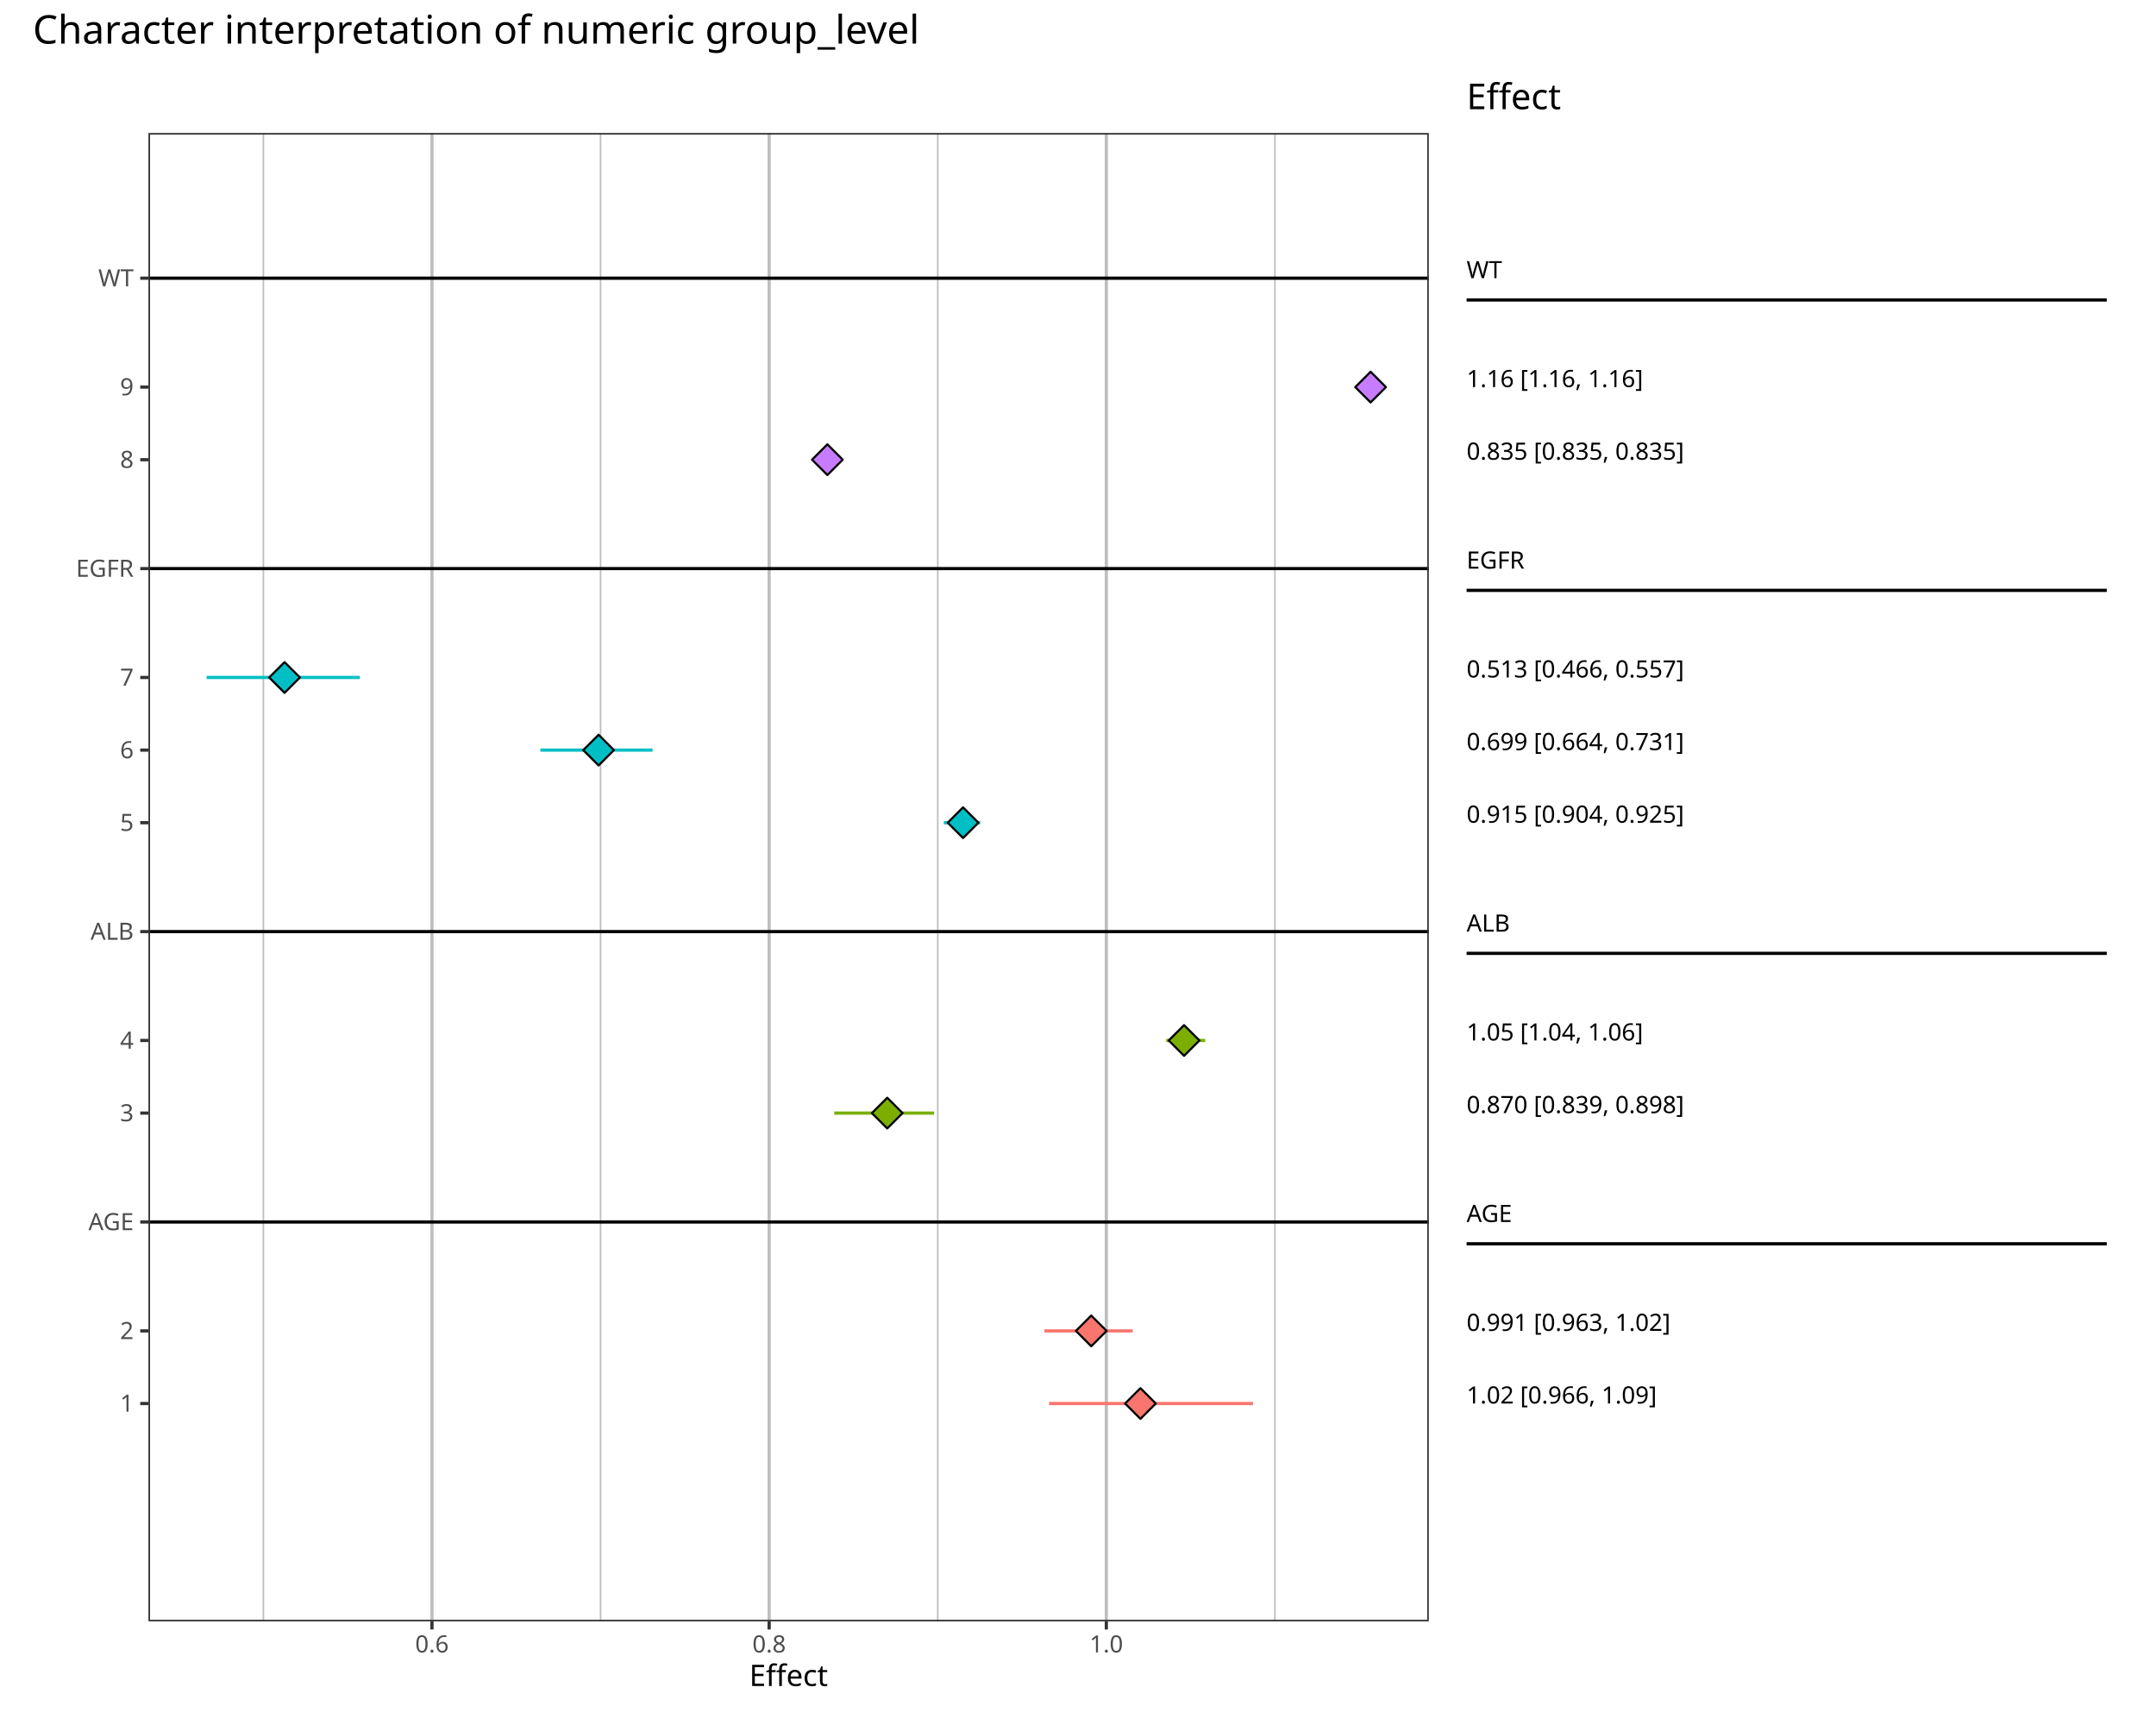
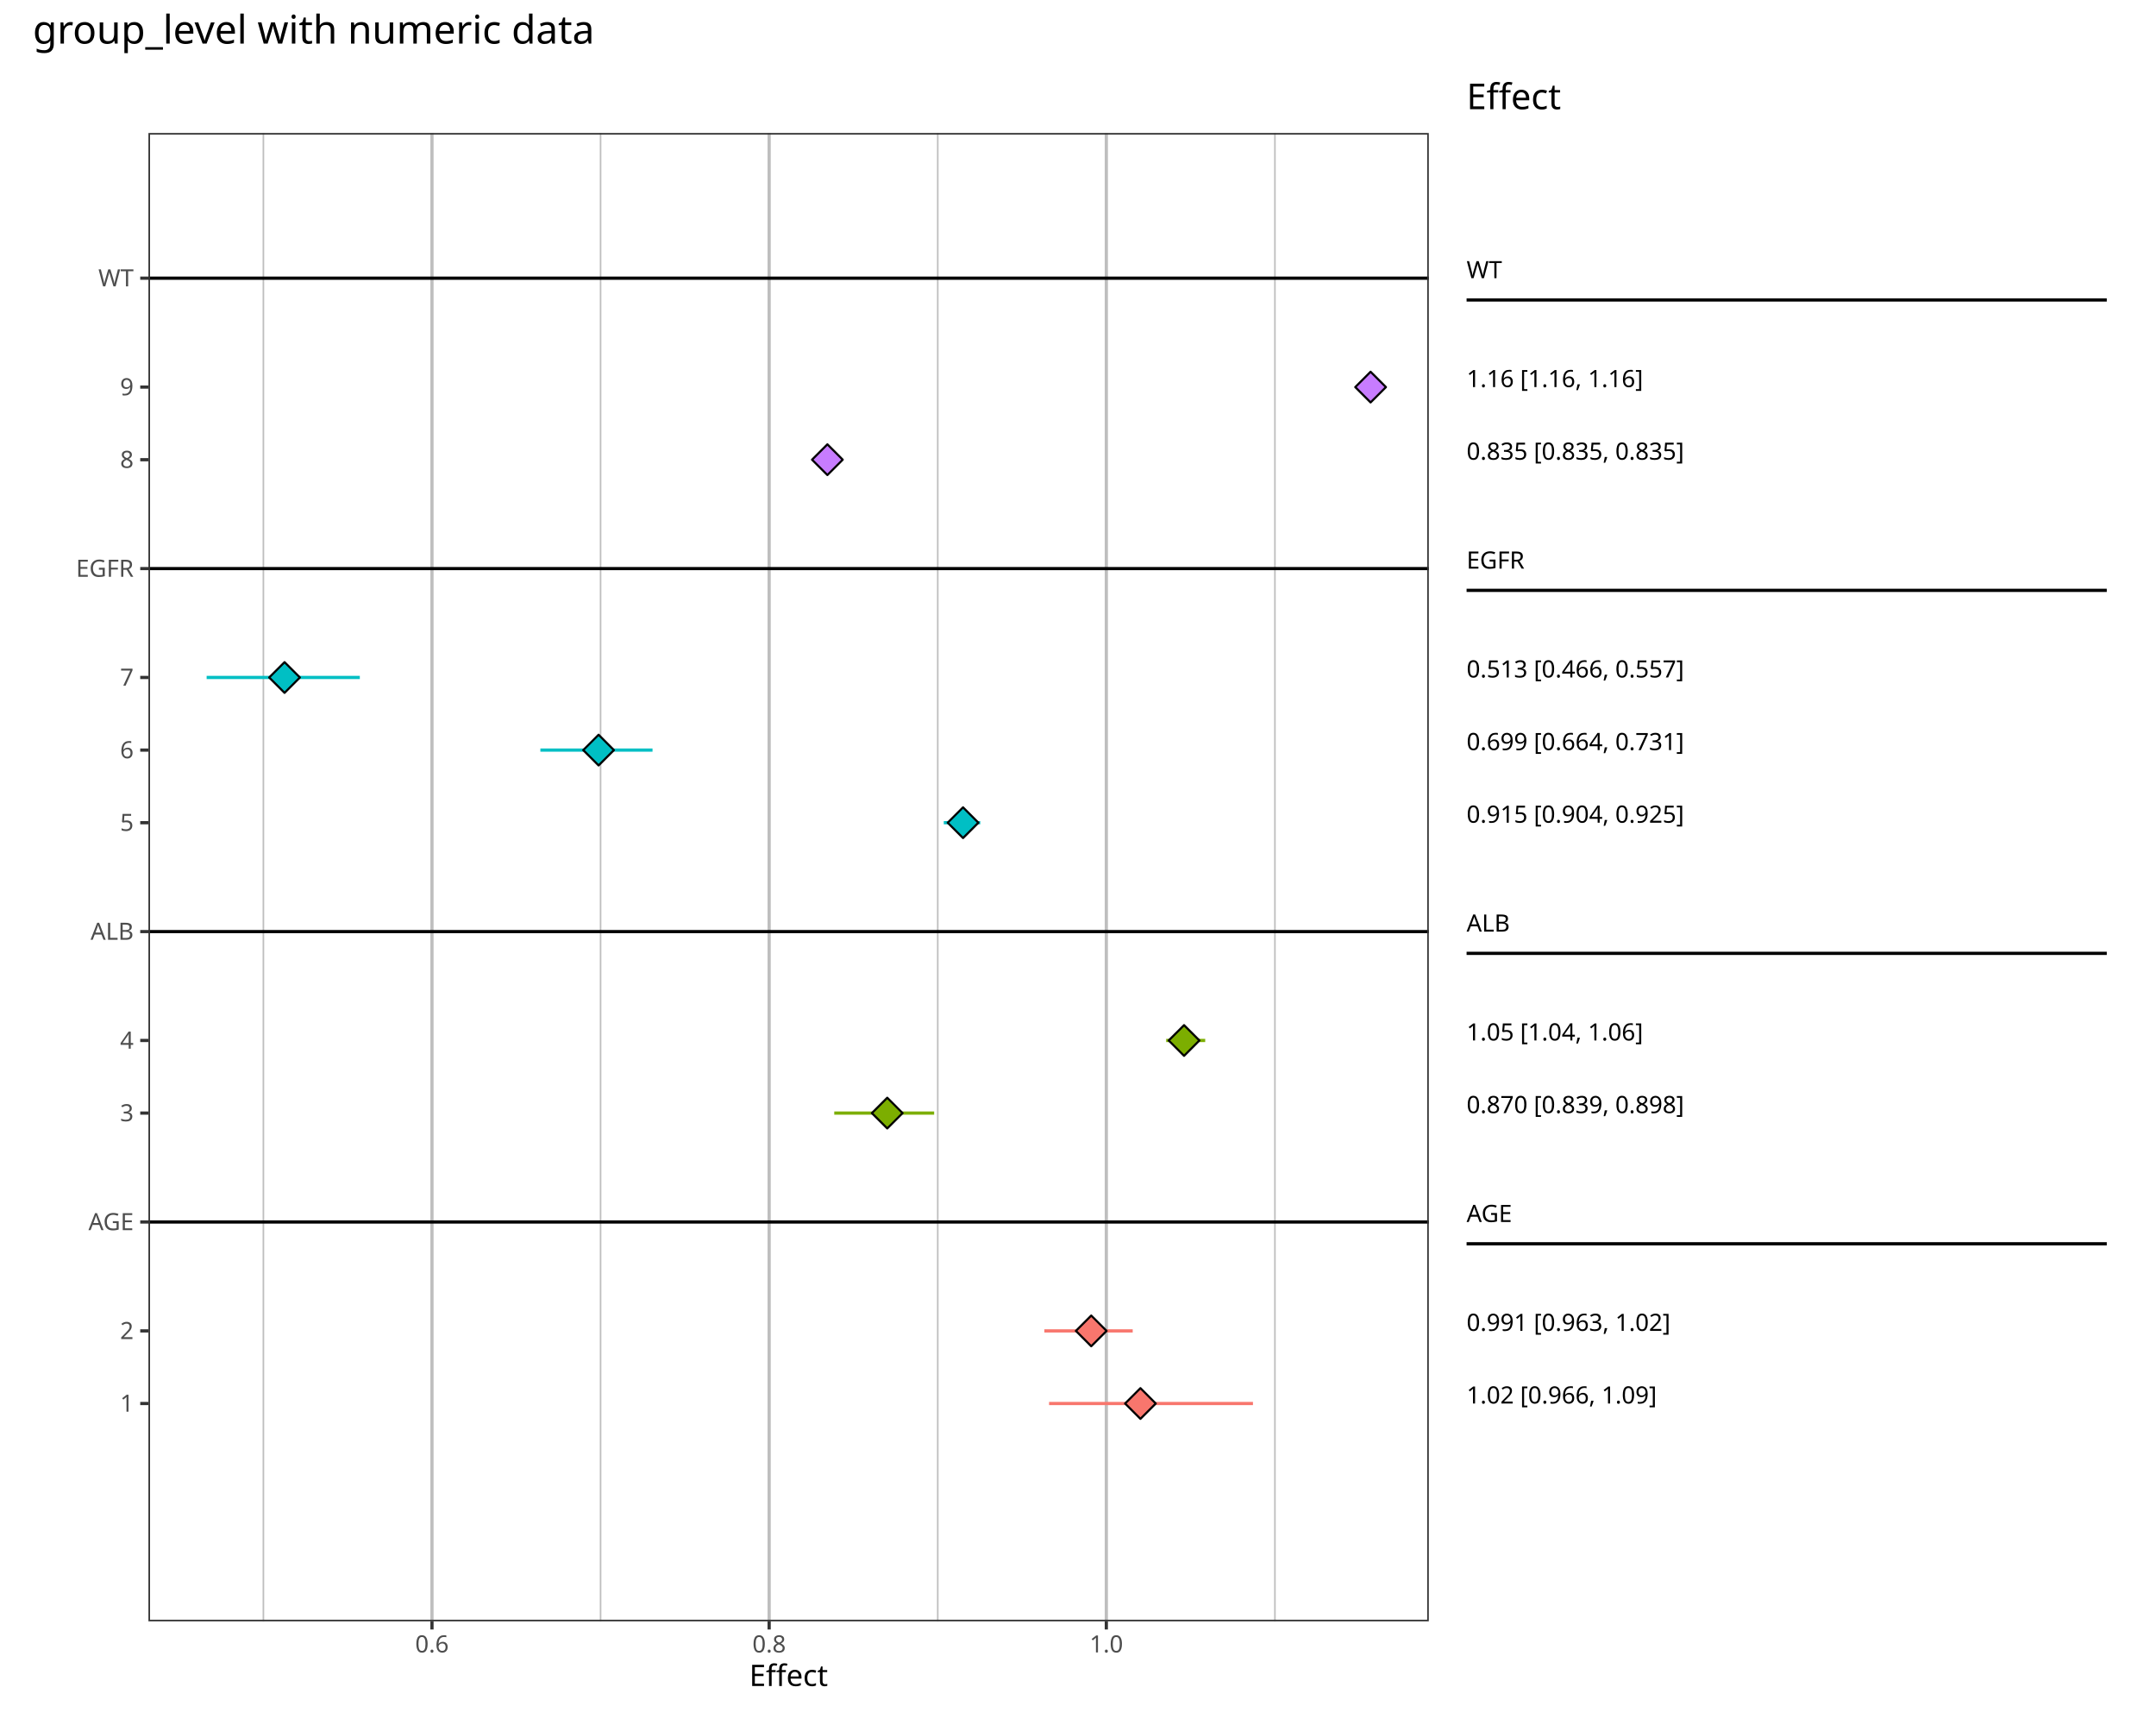
<svg xmlns="http://www.w3.org/2000/svg" class="svglite" data-engine-version="2.0" width="720.00pt" height="576.00pt" viewBox="0 0 720.00 576.00">
  <defs>
    <style type="text/css">
    .svglite line, .svglite polyline, .svglite polygon, .svglite path, .svglite rect, .svglite circle {
      fill: none;
      stroke: #000000;
      stroke-linecap: round;
      stroke-linejoin: round;
      stroke-miterlimit: 10.00;
    }
  </style>
  </defs>
  <rect width="100%" height="100%" style="stroke: none; fill: #FFFFFF;" />
  <defs>
    <clipPath id="cpMC4wMHw3MjAuMDB8MC4wMHw1NzYuMDA=">
      <rect x="0.00" y="0.00" width="720.00" height="576.00" />
    </clipPath>
  </defs>
  <g clip-path="url(#cpMC4wMHw3MjAuMDB8MC4wMHw1NzYuMDA=)">
    <rect x="0" y="0.00" width="720.00" height="576.00" style="stroke-width: 1.07; stroke: #FFFFFF; fill: #FFFFFF;" />
  </g>
  <defs>
    <clipPath id="cpNDkuNTd8NzAzLjU2fDQ0LjQxfDU0MS4zNw==">
      <rect x="49.57" y="44.41" width="653.99" height="496.97" />
    </clipPath>
  </defs>
  <g clip-path="url(#cpNDkuNTd8NzAzLjU2fDQ0LjQxfDU0MS4zNw==)">
</g>
  <g clip-path="url(#cpMC4wMHw3MjAuMDB8MC4wMHw1NzYuMDA=)">
</g>
  <g clip-path="url(#cpNDkuNTd8NzAzLjU2fDQ0LjQxfDU0MS4zNw==)">
</g>
  <g clip-path="url(#cpMC4wMHw3MjAuMDB8MC4wMHw1NzYuMDA=)">
</g>
  <g clip-path="url(#cpNDkuNTd8NzAzLjU2fDQ0LjQxfDU0MS4zNw==)">
</g>
  <g clip-path="url(#cpMC4wMHw3MjAuMDB8MC4wMHw1NzYuMDA=)">
</g>
  <defs>
    <clipPath id="cpNS40OHw0NzguMTV8MjIuNzh8NTcwLjUy">
      <rect x="5.48" y="22.78" width="472.67" height="547.74" />
    </clipPath>
  </defs>
  <g clip-path="url(#cpNS40OHw0NzguMTV8MjIuNzh8NTcwLjUy)">
    <rect x="5.48" y="22.78" width="472.67" height="547.74" style="stroke-width: 1.07; stroke: #FFFFFF; fill: #FFFFFF;" />
  </g>
  <g clip-path="url(#cpMC4wMHw3MjAuMDB8MC4wMHw1NzYuMDA=)">
</g>
  <defs>
    <clipPath id="cpNDc4LjE1fDcxNC41MnwyMi43OHw1NzAuNTI=">
      <rect x="478.15" y="22.78" width="236.38" height="547.74" />
    </clipPath>
  </defs>
  <g clip-path="url(#cpNDc4LjE1fDcxNC41MnwyMi43OHw1NzAuNTI=)">
    <rect x="478.15" y="22.78" width="236.38" height="547.74" style="stroke-width: 1.07; stroke: #FFFFFF; fill: #FFFFFF;" />
  </g>
  <g clip-path="url(#cpMC4wMHw3MjAuMDB8MC4wMHw1NzYuMDA=)">
</g>
  <defs>
    <clipPath id="cpNDkuNTd8NDc3LjE1fDQ0LjQxfDU0MS4zNw==">
      <rect x="49.57" y="44.41" width="427.58" height="496.97" />
    </clipPath>
  </defs>
  <g clip-path="url(#cpNDkuNTd8NDc3LjE1fDQ0LjQxfDU0MS4zNw==)">
    <rect x="49.57" y="44.41" width="427.58" height="496.97" style="stroke-width: 1.07; stroke: none; fill: #FFFFFF;" />
    <polyline points="87.96,541.37 87.96,44.41 " style="stroke-width: 0.53; stroke: #BEBEBE; stroke-linecap: butt;" />
    <polyline points="200.56,541.37 200.56,44.41 " style="stroke-width: 0.53; stroke: #BEBEBE; stroke-linecap: butt;" />
    <polyline points="313.16,541.37 313.16,44.41 " style="stroke-width: 0.53; stroke: #BEBEBE; stroke-linecap: butt;" />
    <polyline points="425.76,541.37 425.76,44.41 " style="stroke-width: 0.53; stroke: #BEBEBE; stroke-linecap: butt;" />
    <polyline points="144.26,541.37 144.26,44.41 " style="stroke-width: 1.07; stroke: #BEBEBE; stroke-linecap: butt;" />
    <polyline points="256.86,541.37 256.86,44.41 " style="stroke-width: 1.07; stroke: #BEBEBE; stroke-linecap: butt;" />
    <polyline points="369.46,541.37 369.46,44.41 " style="stroke-width: 1.07; stroke: #BEBEBE; stroke-linecap: butt;" />
    <line x1="-193.54" y1="541.37" x2="-193.54" y2="44.41" style="stroke-width: 1.07; stroke-dasharray: 1.42,4.27,5.69,4.27; stroke-linecap: butt;" />
    <polyline points="418.43,468.65 418.43,468.65 " style="stroke-width: 1.07; stroke: #F8766D; stroke-linecap: butt;" />
    <polyline points="418.43,468.65 350.34,468.65 " style="stroke-width: 1.07; stroke: #F8766D; stroke-linecap: butt;" />
    <polyline points="350.34,468.65 350.34,468.65 " style="stroke-width: 1.07; stroke: #F8766D; stroke-linecap: butt;" />
    <polyline points="378.27,444.40 378.27,444.40 " style="stroke-width: 1.07; stroke: #F8766D; stroke-linecap: butt;" />
    <polyline points="378.27,444.40 348.77,444.40 " style="stroke-width: 1.07; stroke: #F8766D; stroke-linecap: butt;" />
    <polyline points="348.77,444.40 348.77,444.40 " style="stroke-width: 1.07; stroke: #F8766D; stroke-linecap: butt;" />
    <polyline points="311.96,371.68 311.96,371.68 " style="stroke-width: 1.07; stroke: #7CAE00; stroke-linecap: butt;" />
    <polyline points="311.96,371.68 278.60,371.68 " style="stroke-width: 1.07; stroke: #7CAE00; stroke-linecap: butt;" />
    <polyline points="278.60,371.68 278.60,371.68 " style="stroke-width: 1.07; stroke: #7CAE00; stroke-linecap: butt;" />
    <polyline points="402.48,347.43 402.48,347.43 " style="stroke-width: 1.07; stroke: #7CAE00; stroke-linecap: butt;" />
    <polyline points="402.48,347.43 389.45,347.43 " style="stroke-width: 1.07; stroke: #7CAE00; stroke-linecap: butt;" />
    <polyline points="389.45,347.43 389.45,347.43 " style="stroke-width: 1.07; stroke: #7CAE00; stroke-linecap: butt;" />
    <polyline points="327.36,274.71 327.36,274.71 " style="stroke-width: 1.07; stroke: #00BFC4; stroke-linecap: butt;" />
    <polyline points="327.36,274.71 315.18,274.71 " style="stroke-width: 1.07; stroke: #00BFC4; stroke-linecap: butt;" />
    <polyline points="315.18,274.71 315.18,274.71 " style="stroke-width: 1.07; stroke: #00BFC4; stroke-linecap: butt;" />
    <polyline points="217.91,250.47 217.91,250.47 " style="stroke-width: 1.07; stroke: #00BFC4; stroke-linecap: butt;" />
    <polyline points="217.91,250.47 180.46,250.47 " style="stroke-width: 1.07; stroke: #00BFC4; stroke-linecap: butt;" />
    <polyline points="180.46,250.47 180.46,250.47 " style="stroke-width: 1.07; stroke: #00BFC4; stroke-linecap: butt;" />
    <polyline points="120.16,226.22 120.16,226.22 " style="stroke-width: 1.07; stroke: #00BFC4; stroke-linecap: butt;" />
    <polyline points="120.16,226.22 69.01,226.22 " style="stroke-width: 1.07; stroke: #00BFC4; stroke-linecap: butt;" />
    <polyline points="69.01,226.22 69.01,226.22 " style="stroke-width: 1.07; stroke: #00BFC4; stroke-linecap: butt;" />
    <polyline points="276.31,153.50 276.31,153.50 " style="stroke-width: 1.07; stroke: #C77CFF; stroke-linecap: butt;" />
    <polyline points="276.31,153.50 276.31,153.50 " style="stroke-width: 1.07; stroke: #C77CFF; stroke-linecap: butt;" />
    <polyline points="276.31,153.50 276.31,153.50 " style="stroke-width: 1.07; stroke: #C77CFF; stroke-linecap: butt;" />
    <polyline points="457.71,129.26 457.71,129.26 " style="stroke-width: 1.07; stroke: #C77CFF; stroke-linecap: butt;" />
    <polyline points="457.71,129.26 457.71,129.26 " style="stroke-width: 1.07; stroke: #C77CFF; stroke-linecap: butt;" />
    <polyline points="457.71,129.26 457.71,129.26 " style="stroke-width: 1.07; stroke: #C77CFF; stroke-linecap: butt;" />
    <polygon points="380.85,473.77 385.97,468.65 380.85,463.52 375.73,468.65 " style="stroke-width: 0.71; fill: #F8766D;" />
    <polygon points="364.42,449.53 369.55,444.40 364.42,439.28 359.30,444.40 " style="stroke-width: 0.71; fill: #F8766D;" />
    <polygon points="296.30,376.80 301.42,371.68 296.30,366.55 291.17,371.68 " style="stroke-width: 0.71; fill: #7CAE00;" />
    <polygon points="395.42,352.56 400.54,347.43 395.42,342.31 390.29,347.43 " style="stroke-width: 0.71; fill: #7CAE00;" />
    <polygon points="321.61,279.83 326.73,274.71 321.61,269.58 316.48,274.71 " style="stroke-width: 0.71; fill: #00BFC4;" />
    <polygon points="199.90,255.59 205.02,250.47 199.90,245.34 194.77,250.47 " style="stroke-width: 0.71; fill: #00BFC4;" />
    <polygon points="95.03,231.35 100.15,226.22 95.03,221.10 89.90,226.22 " style="stroke-width: 0.71; fill: #00BFC4;" />
    <polygon points="276.31,158.62 281.43,153.50 276.31,148.37 271.18,153.50 " style="stroke-width: 0.71; fill: #C77CFF;" />
    <polygon points="457.71,134.38 462.84,129.26 457.71,124.13 452.59,129.26 " style="stroke-width: 0.71; fill: #C77CFF;" />
    <line x1="49.57" y1="92.89" x2="477.15" y2="92.89" style="stroke-width: 1.07; stroke-linecap: butt;" />
    <line x1="49.57" y1="189.86" x2="477.15" y2="189.86" style="stroke-width: 1.07; stroke-linecap: butt;" />
    <line x1="49.57" y1="311.07" x2="477.15" y2="311.07" style="stroke-width: 1.07; stroke-linecap: butt;" />
    <line x1="49.57" y1="408.04" x2="477.15" y2="408.04" style="stroke-width: 1.07; stroke-linecap: butt;" />
    <rect x="49.57" y="44.41" width="427.58" height="496.97" style="stroke-width: 1.07; stroke: #333333;" />
  </g>
  <g clip-path="url(#cpMC4wMHw3MjAuMDB8MC4wMHw1NzYuMDA=)">
    <text x="44.64" y="95.62" text-anchor="end" style="font-size: 7.94px; fill: #4D4D4D; font-family: sans;" textLength="12.34px" lengthAdjust="spacingAndGlyphs">WT</text>
    <text x="44.64" y="131.99" text-anchor="end" style="font-size: 7.94px; fill: #4D4D4D; font-family: sans;" textLength="4.41px" lengthAdjust="spacingAndGlyphs">9</text>
    <text x="44.64" y="156.23" text-anchor="end" style="font-size: 7.94px; fill: #4D4D4D; font-family: sans;" textLength="4.41px" lengthAdjust="spacingAndGlyphs">8</text>
    <text x="44.64" y="192.59" text-anchor="end" style="font-size: 7.94px; fill: #4D4D4D; font-family: sans;" textLength="22.05px" lengthAdjust="spacingAndGlyphs">EGFR</text>
    <text x="44.64" y="228.95" text-anchor="end" style="font-size: 7.94px; fill: #4D4D4D; font-family: sans;" textLength="4.41px" lengthAdjust="spacingAndGlyphs">7</text>
    <text x="44.64" y="253.20" text-anchor="end" style="font-size: 7.94px; fill: #4D4D4D; font-family: sans;" textLength="4.41px" lengthAdjust="spacingAndGlyphs">6</text>
    <text x="44.64" y="277.44" text-anchor="end" style="font-size: 7.94px; fill: #4D4D4D; font-family: sans;" textLength="4.41px" lengthAdjust="spacingAndGlyphs">5</text>
    <text x="44.64" y="313.80" text-anchor="end" style="font-size: 7.94px; fill: #4D4D4D; font-family: sans;" textLength="15.01px" lengthAdjust="spacingAndGlyphs">ALB</text>
    <text x="44.64" y="350.17" text-anchor="end" style="font-size: 7.94px; fill: #4D4D4D; font-family: sans;" textLength="4.41px" lengthAdjust="spacingAndGlyphs">4</text>
    <text x="44.64" y="374.41" text-anchor="end" style="font-size: 7.94px; fill: #4D4D4D; font-family: sans;" textLength="4.41px" lengthAdjust="spacingAndGlyphs">3</text>
    <text x="44.64" y="410.77" text-anchor="end" style="font-size: 7.94px; fill: #4D4D4D; font-family: sans;" textLength="16.77px" lengthAdjust="spacingAndGlyphs">AGE</text>
    <text x="44.64" y="447.13" text-anchor="end" style="font-size: 7.94px; fill: #4D4D4D; font-family: sans;" textLength="4.41px" lengthAdjust="spacingAndGlyphs">2</text>
    <text x="44.64" y="471.38" text-anchor="end" style="font-size: 7.94px; fill: #4D4D4D; font-family: sans;" textLength="4.41px" lengthAdjust="spacingAndGlyphs">1</text>
    <polyline points="46.83,92.89 49.57,92.89 " style="stroke-width: 1.07; stroke: #333333; stroke-linecap: butt;" />
    <polyline points="46.83,129.26 49.57,129.26 " style="stroke-width: 1.07; stroke: #333333; stroke-linecap: butt;" />
    <polyline points="46.83,153.50 49.57,153.50 " style="stroke-width: 1.07; stroke: #333333; stroke-linecap: butt;" />
    <polyline points="46.83,189.86 49.57,189.86 " style="stroke-width: 1.07; stroke: #333333; stroke-linecap: butt;" />
    <polyline points="46.83,226.22 49.57,226.22 " style="stroke-width: 1.07; stroke: #333333; stroke-linecap: butt;" />
    <polyline points="46.83,250.47 49.57,250.47 " style="stroke-width: 1.07; stroke: #333333; stroke-linecap: butt;" />
    <polyline points="46.83,274.71 49.57,274.71 " style="stroke-width: 1.07; stroke: #333333; stroke-linecap: butt;" />
    <polyline points="46.83,311.07 49.57,311.07 " style="stroke-width: 1.07; stroke: #333333; stroke-linecap: butt;" />
    <polyline points="46.83,347.43 49.57,347.43 " style="stroke-width: 1.07; stroke: #333333; stroke-linecap: butt;" />
    <polyline points="46.83,371.68 49.57,371.68 " style="stroke-width: 1.07; stroke: #333333; stroke-linecap: butt;" />
    <polyline points="46.83,408.04 49.57,408.04 " style="stroke-width: 1.07; stroke: #333333; stroke-linecap: butt;" />
    <polyline points="46.83,444.40 49.57,444.40 " style="stroke-width: 1.07; stroke: #333333; stroke-linecap: butt;" />
    <polyline points="46.83,468.65 49.57,468.65 " style="stroke-width: 1.07; stroke: #333333; stroke-linecap: butt;" />
    <polyline points="144.26,544.11 144.26,541.37 " style="stroke-width: 1.07; stroke: #333333; stroke-linecap: butt;" />
    <polyline points="256.86,544.11 256.86,541.37 " style="stroke-width: 1.07; stroke: #333333; stroke-linecap: butt;" />
    <polyline points="369.46,544.11 369.46,541.37 " style="stroke-width: 1.07; stroke: #333333; stroke-linecap: butt;" />
    <text x="144.26" y="551.77" text-anchor="middle" style="font-size: 7.94px; fill: #4D4D4D; font-family: sans;" textLength="11.03px" lengthAdjust="spacingAndGlyphs">0.6</text>
    <text x="256.86" y="551.77" text-anchor="middle" style="font-size: 7.94px; fill: #4D4D4D; font-family: sans;" textLength="11.03px" lengthAdjust="spacingAndGlyphs">0.8</text>
    <text x="369.46" y="551.77" text-anchor="middle" style="font-size: 7.94px; fill: #4D4D4D; font-family: sans;" textLength="11.03px" lengthAdjust="spacingAndGlyphs">1.0</text>
    <text x="263.36" y="562.98" text-anchor="middle" style="font-size: 9.92px; font-family: sans;" textLength="25.37px" lengthAdjust="spacingAndGlyphs">Effect</text>
  </g>
  <defs>
    <clipPath id="cpNDg5Ljc3fDcwMy41Nnw0NC40MXw1NDEuMzc=">
      <rect x="489.77" y="44.41" width="213.79" height="496.97" />
    </clipPath>
  </defs>
  <g clip-path="url(#cpNDg5Ljc3fDcwMy41Nnw0NC40MXw1NDEuMzc=)">
    <rect x="489.77" y="44.41" width="213.79" height="496.97" style="stroke-width: 1.07; stroke: none; fill: #FFFFFF;" />
    <text x="489.77" y="92.89" style="font-size: 7.97px; font-family: sans;" textLength="12.39px" lengthAdjust="spacingAndGlyphs">WT</text>
    <text x="489.77" y="129.26" style="font-size: 7.97px; font-family: sans;" textLength="57.59px" lengthAdjust="spacingAndGlyphs">1.16 [1.16, 1.16]</text>
    <text x="489.77" y="153.50" style="font-size: 7.97px; font-family: sans;" textLength="70.88px" lengthAdjust="spacingAndGlyphs">0.835 [0.835, 0.835]</text>
    <text x="489.77" y="189.86" style="font-size: 7.97px; font-family: sans;" textLength="22.14px" lengthAdjust="spacingAndGlyphs">EGFR</text>
    <text x="489.77" y="226.22" style="font-size: 7.97px; font-family: sans;" textLength="70.88px" lengthAdjust="spacingAndGlyphs">0.513 [0.466, 0.557]</text>
    <text x="489.77" y="250.47" style="font-size: 7.97px; font-family: sans;" textLength="70.88px" lengthAdjust="spacingAndGlyphs">0.699 [0.664, 0.731]</text>
    <text x="489.77" y="274.71" style="font-size: 7.97px; font-family: sans;" textLength="70.88px" lengthAdjust="spacingAndGlyphs">0.915 [0.904, 0.925]</text>
    <text x="489.77" y="311.07" style="font-size: 7.97px; font-family: sans;" textLength="15.06px" lengthAdjust="spacingAndGlyphs">ALB</text>
    <text x="489.77" y="347.43" style="font-size: 7.97px; font-family: sans;" textLength="57.59px" lengthAdjust="spacingAndGlyphs">1.05 [1.04, 1.06]</text>
    <text x="489.77" y="371.68" style="font-size: 7.97px; font-family: sans;" textLength="70.88px" lengthAdjust="spacingAndGlyphs">0.870 [0.839, 0.898]</text>
    <text x="489.77" y="408.04" style="font-size: 7.97px; font-family: sans;" textLength="16.83px" lengthAdjust="spacingAndGlyphs">AGE</text>
    <text x="489.77" y="444.40" style="font-size: 7.97px; font-family: sans;" textLength="66.45px" lengthAdjust="spacingAndGlyphs">0.991 [0.963, 1.02]</text>
    <text x="489.77" y="468.65" style="font-size: 7.97px; font-family: sans;" textLength="62.02px" lengthAdjust="spacingAndGlyphs">1.02 [0.966, 1.09]</text>
    <line x1="489.77" y1="100.16" x2="703.56" y2="100.16" style="stroke-width: 1.07; stroke-linecap: butt;" />
    <line x1="489.77" y1="197.13" x2="703.56" y2="197.13" style="stroke-width: 1.07; stroke-linecap: butt;" />
    <line x1="489.77" y1="318.34" x2="703.56" y2="318.34" style="stroke-width: 1.07; stroke-linecap: butt;" />
    <line x1="489.77" y1="415.31" x2="703.56" y2="415.31" style="stroke-width: 1.07; stroke-linecap: butt;" />
  </g>
  <g clip-path="url(#cpMC4wMHw3MjAuMDB8MC4wMHw1NzYuMDA=)">
    <polyline points="489.77,541.37 703.56,541.37 " style="stroke-width: 1.07; stroke: #FFFFFF; stroke-linecap: butt;" />
    <polyline points="489.77,544.11 489.77,541.37 " style="stroke-width: 1.07; stroke: #FFFFFF; stroke-linecap: butt;" />
    <polyline points="532.53,544.11 532.53,541.37 " style="stroke-width: 1.07; stroke: #FFFFFF; stroke-linecap: butt;" />
    <polyline points="575.29,544.11 575.29,541.37 " style="stroke-width: 1.07; stroke: #FFFFFF; stroke-linecap: butt;" />
    <polyline points="618.05,544.11 618.05,541.37 " style="stroke-width: 1.07; stroke: #FFFFFF; stroke-linecap: butt;" />
    <polyline points="660.80,544.11 660.80,541.37 " style="stroke-width: 1.07; stroke: #FFFFFF; stroke-linecap: butt;" />
    <polyline points="703.56,544.11 703.56,541.37 " style="stroke-width: 1.07; stroke: #FFFFFF; stroke-linecap: butt;" />
    <text x="489.77" y="551.77" text-anchor="middle" style="font-size: 7.94px; fill: #FFFFFF; font-family: sans;" textLength="11.03px" lengthAdjust="spacingAndGlyphs">1.0</text>
    <text x="532.53" y="551.77" text-anchor="middle" style="font-size: 7.94px; fill: #FFFFFF; font-family: sans;" textLength="11.03px" lengthAdjust="spacingAndGlyphs">1.1</text>
    <text x="575.29" y="551.77" text-anchor="middle" style="font-size: 7.94px; fill: #FFFFFF; font-family: sans;" textLength="11.03px" lengthAdjust="spacingAndGlyphs">1.2</text>
    <text x="618.05" y="551.77" text-anchor="middle" style="font-size: 7.94px; fill: #FFFFFF; font-family: sans;" textLength="11.03px" lengthAdjust="spacingAndGlyphs">1.3</text>
    <text x="660.80" y="551.77" text-anchor="middle" style="font-size: 7.94px; fill: #FFFFFF; font-family: sans;" textLength="11.03px" lengthAdjust="spacingAndGlyphs">1.4</text>
    <text x="703.56" y="551.77" text-anchor="middle" style="font-size: 7.94px; fill: #FFFFFF; font-family: sans;" textLength="11.03px" lengthAdjust="spacingAndGlyphs">1.5</text>
    <text x="489.77" y="36.46" style="font-size: 11.91px; font-family: sans;" textLength="30.44px" lengthAdjust="spacingAndGlyphs">Effect</text>
-     <text x="10.96" y="14.56" style="font-size: 13.20px; font-family: sans;" textLength="275.90px" lengthAdjust="spacingAndGlyphs">Character interpretation of numeric group_level</text>
+     <text x="10.96" y="14.56" style="font-size: 13.20px; font-family: sans;" textLength="175.38px" lengthAdjust="spacingAndGlyphs">group_level with numeric data</text>
  </g>
</svg>
